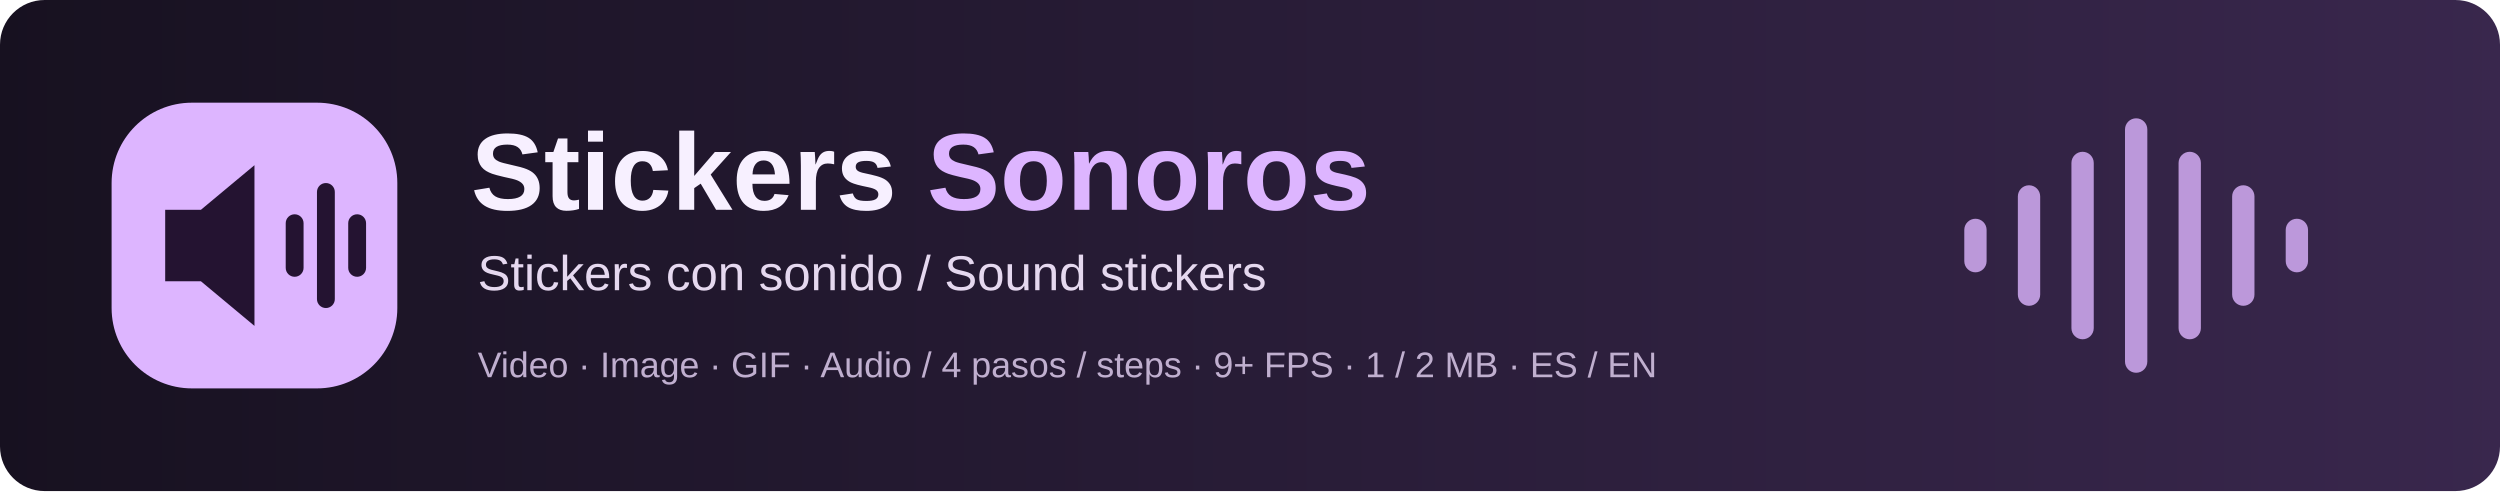
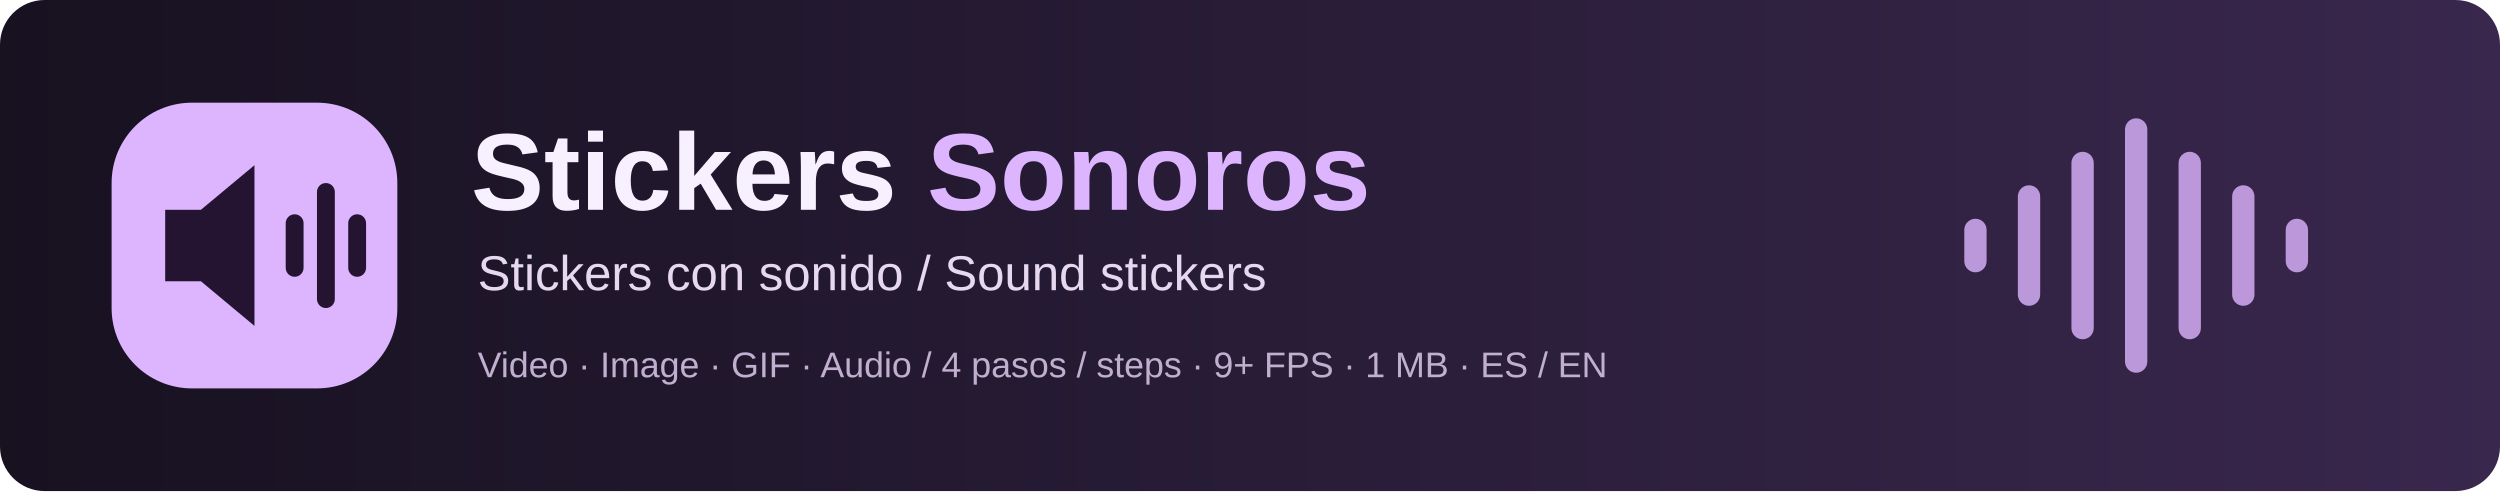
<svg xmlns="http://www.w3.org/2000/svg" width="1120" height="220" viewBox="0 0 1120 220" role="img" aria-labelledby="title">
  <defs>
    <linearGradient id="g">
      <stop stop-color="#171120" />
      <stop offset="1" stop-color="#39274d" />
    </linearGradient>
  </defs>
  <rect width="1120" height="220" rx="20" fill="url(#g)" />
  <g transform="translate(50 46) scale(2)">
    <rect width="64" height="64" rx="18" fill="#ddb5ff" />
    <g fill="#241331">
      <path d="M12 24h8l12-10v36L20 40h-8z" />
      <rect x="39" y="25" width="4" height="14" rx="2" />
      <rect x="46" y="18" width="4" height="28" rx="2" />
      <rect x="53" y="25" width="4" height="14" rx="2" />
    </g>
  </g>
  <g font-family="Arial, sans-serif">
    <text x="211" y="94" font-size="49" font-weight="bold" fill="#f7f0ff">Stickers <tspan fill="#ddb5ff">Sonoros</tspan>
    </text>
    <text x="214" y="130" font-size="22" fill="#e5d8ef">Stickers con sonido / Sound stickers</text>
-     <text x="214" y="169" font-size="16" fill="#c0afcf">Video · Image · GIF · Audio  /  4 pasos / steps · 9+ FPS · 1 / 2 MB · ES / EN</text>
+     <text x="214" y="169" font-size="16" fill="#c0afcf">Video · Image · GIF · Audio  /  4 pasos / steps · 9+ FPS · 1 MB · ES / EN</text>
  </g>
  <g fill="#ddb5ff" opacity=".8">
    <rect x="880" y="98" width="10" height="24" rx="5" />
    <rect x="904" y="83" width="10" height="54" rx="5" />
    <rect x="928" y="68" width="10" height="84" rx="5" />
    <rect x="952" y="53" width="10" height="114" rx="5" />
    <rect x="976" y="68" width="10" height="84" rx="5" />
    <rect x="1000" y="83" width="10" height="54" rx="5" />
    <rect x="1024" y="98" width="10" height="24" rx="5" />
  </g>
</svg>
